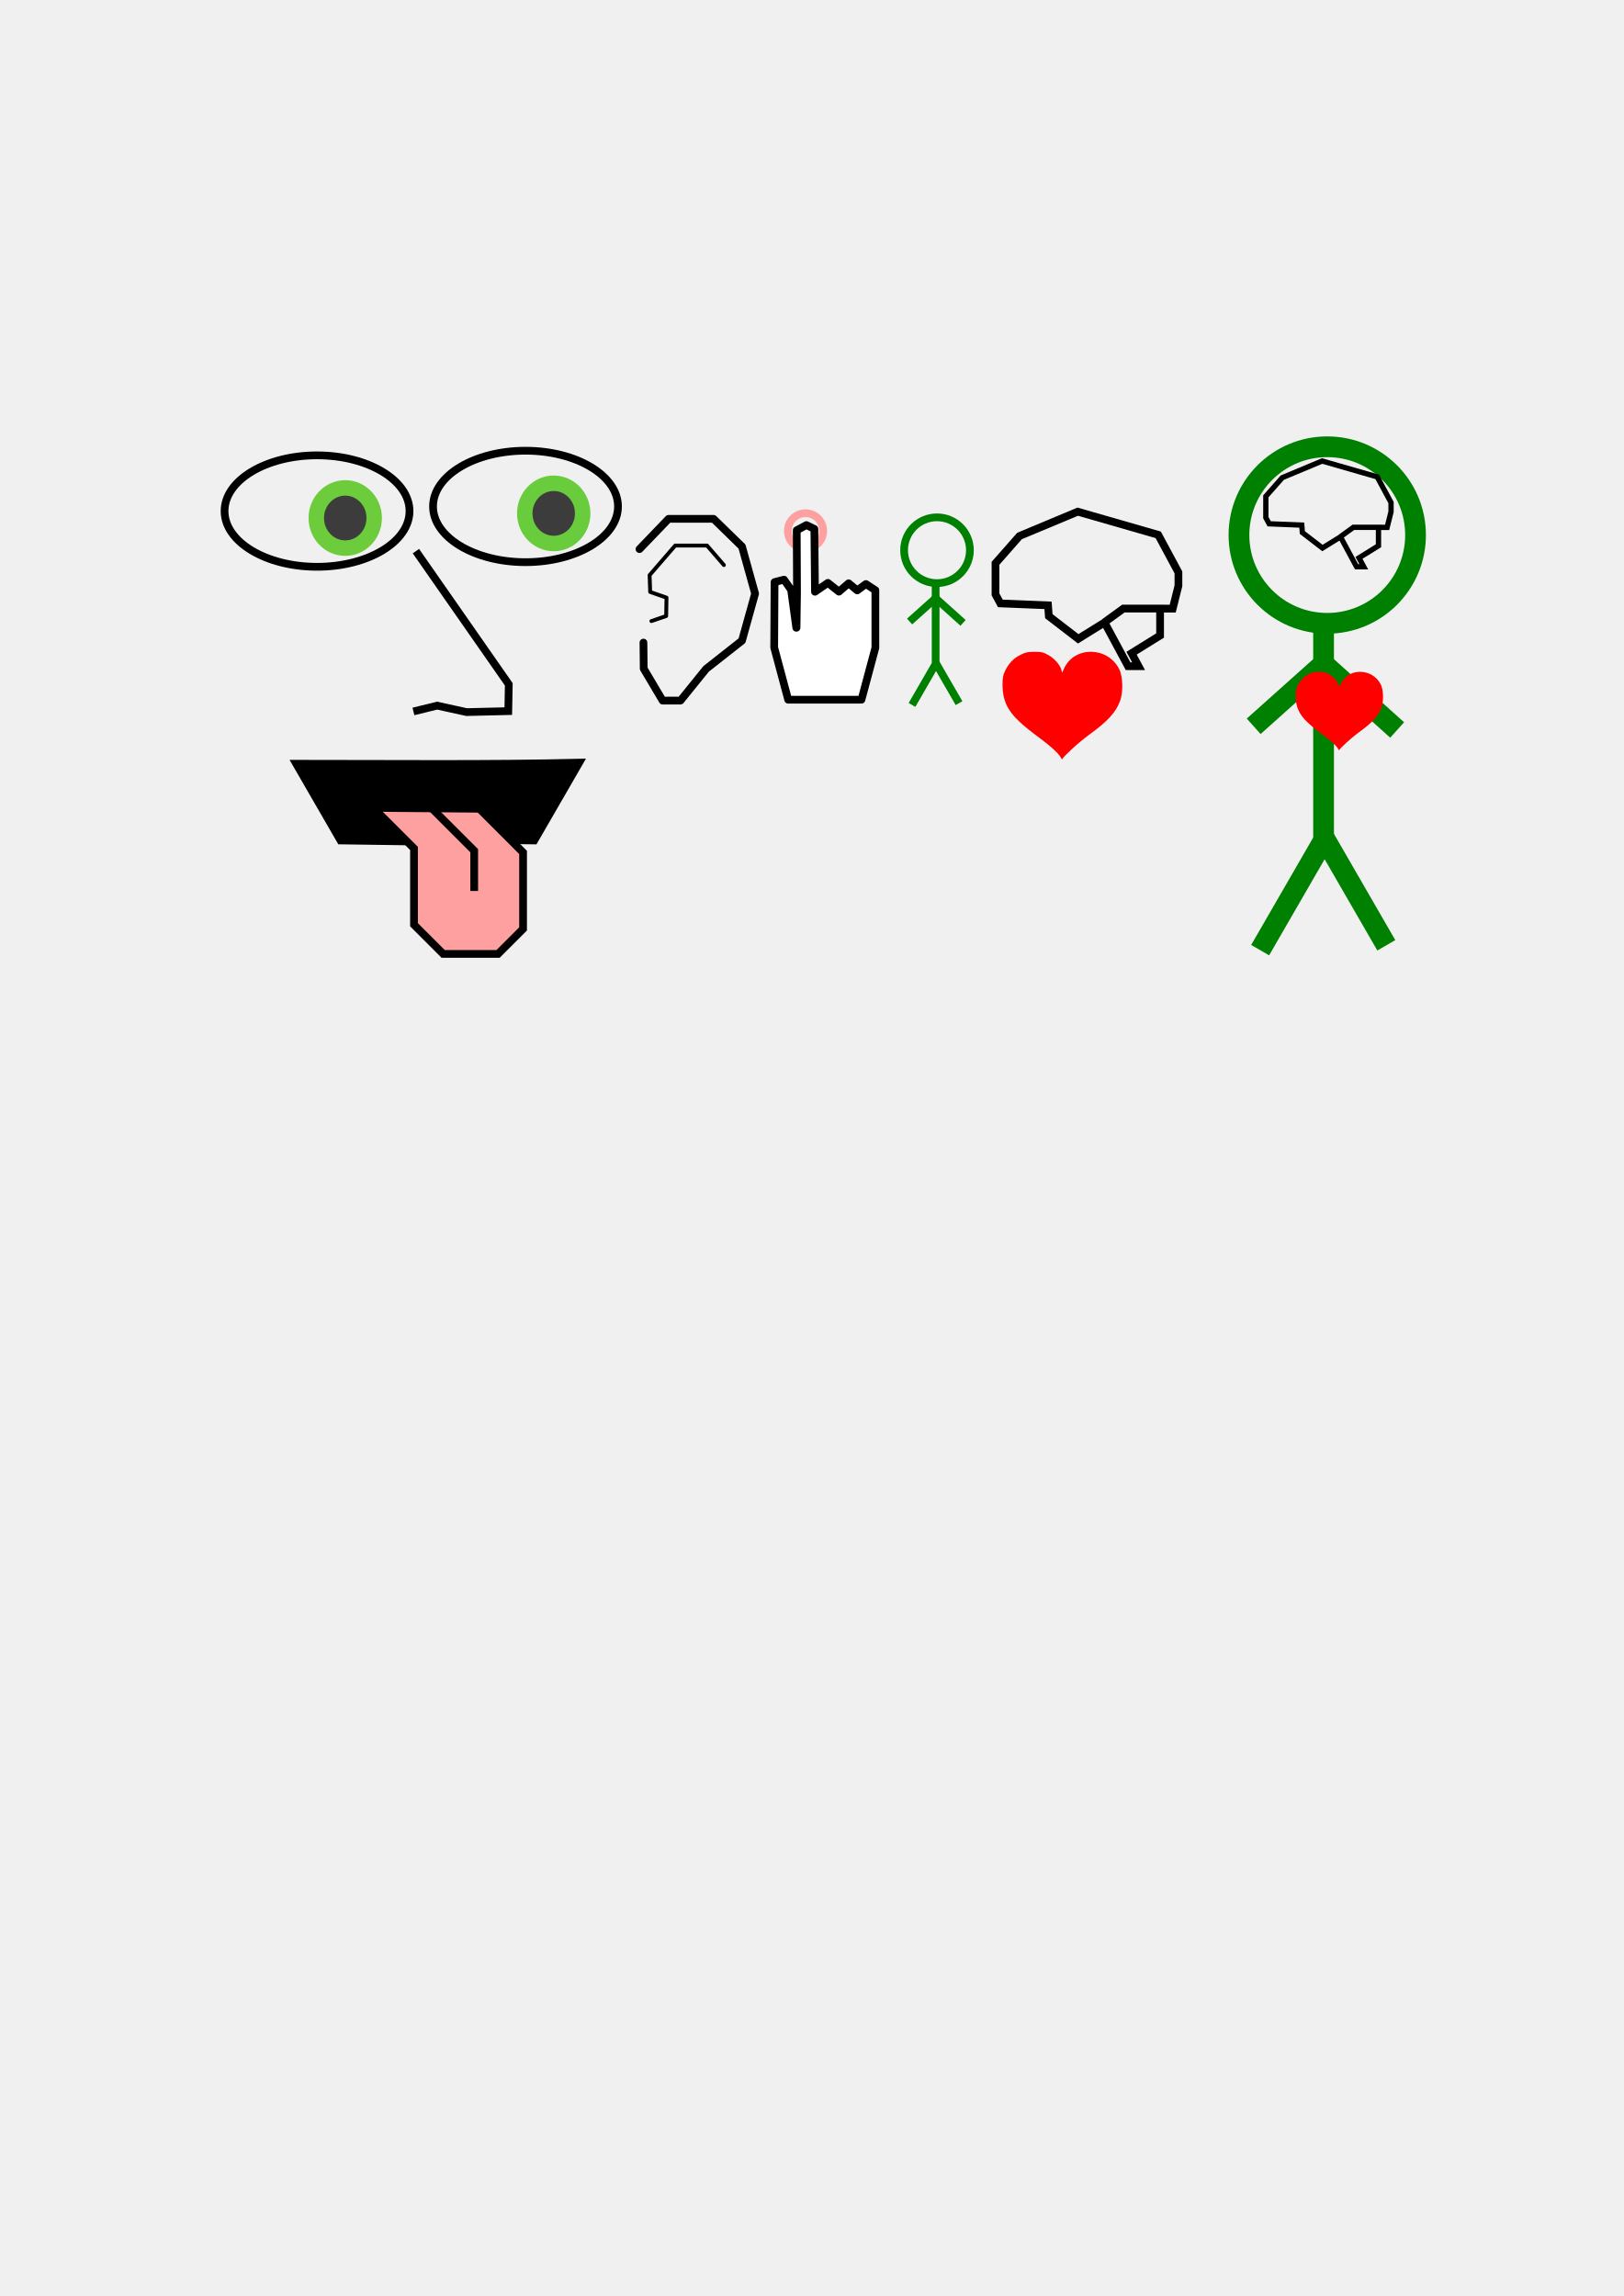
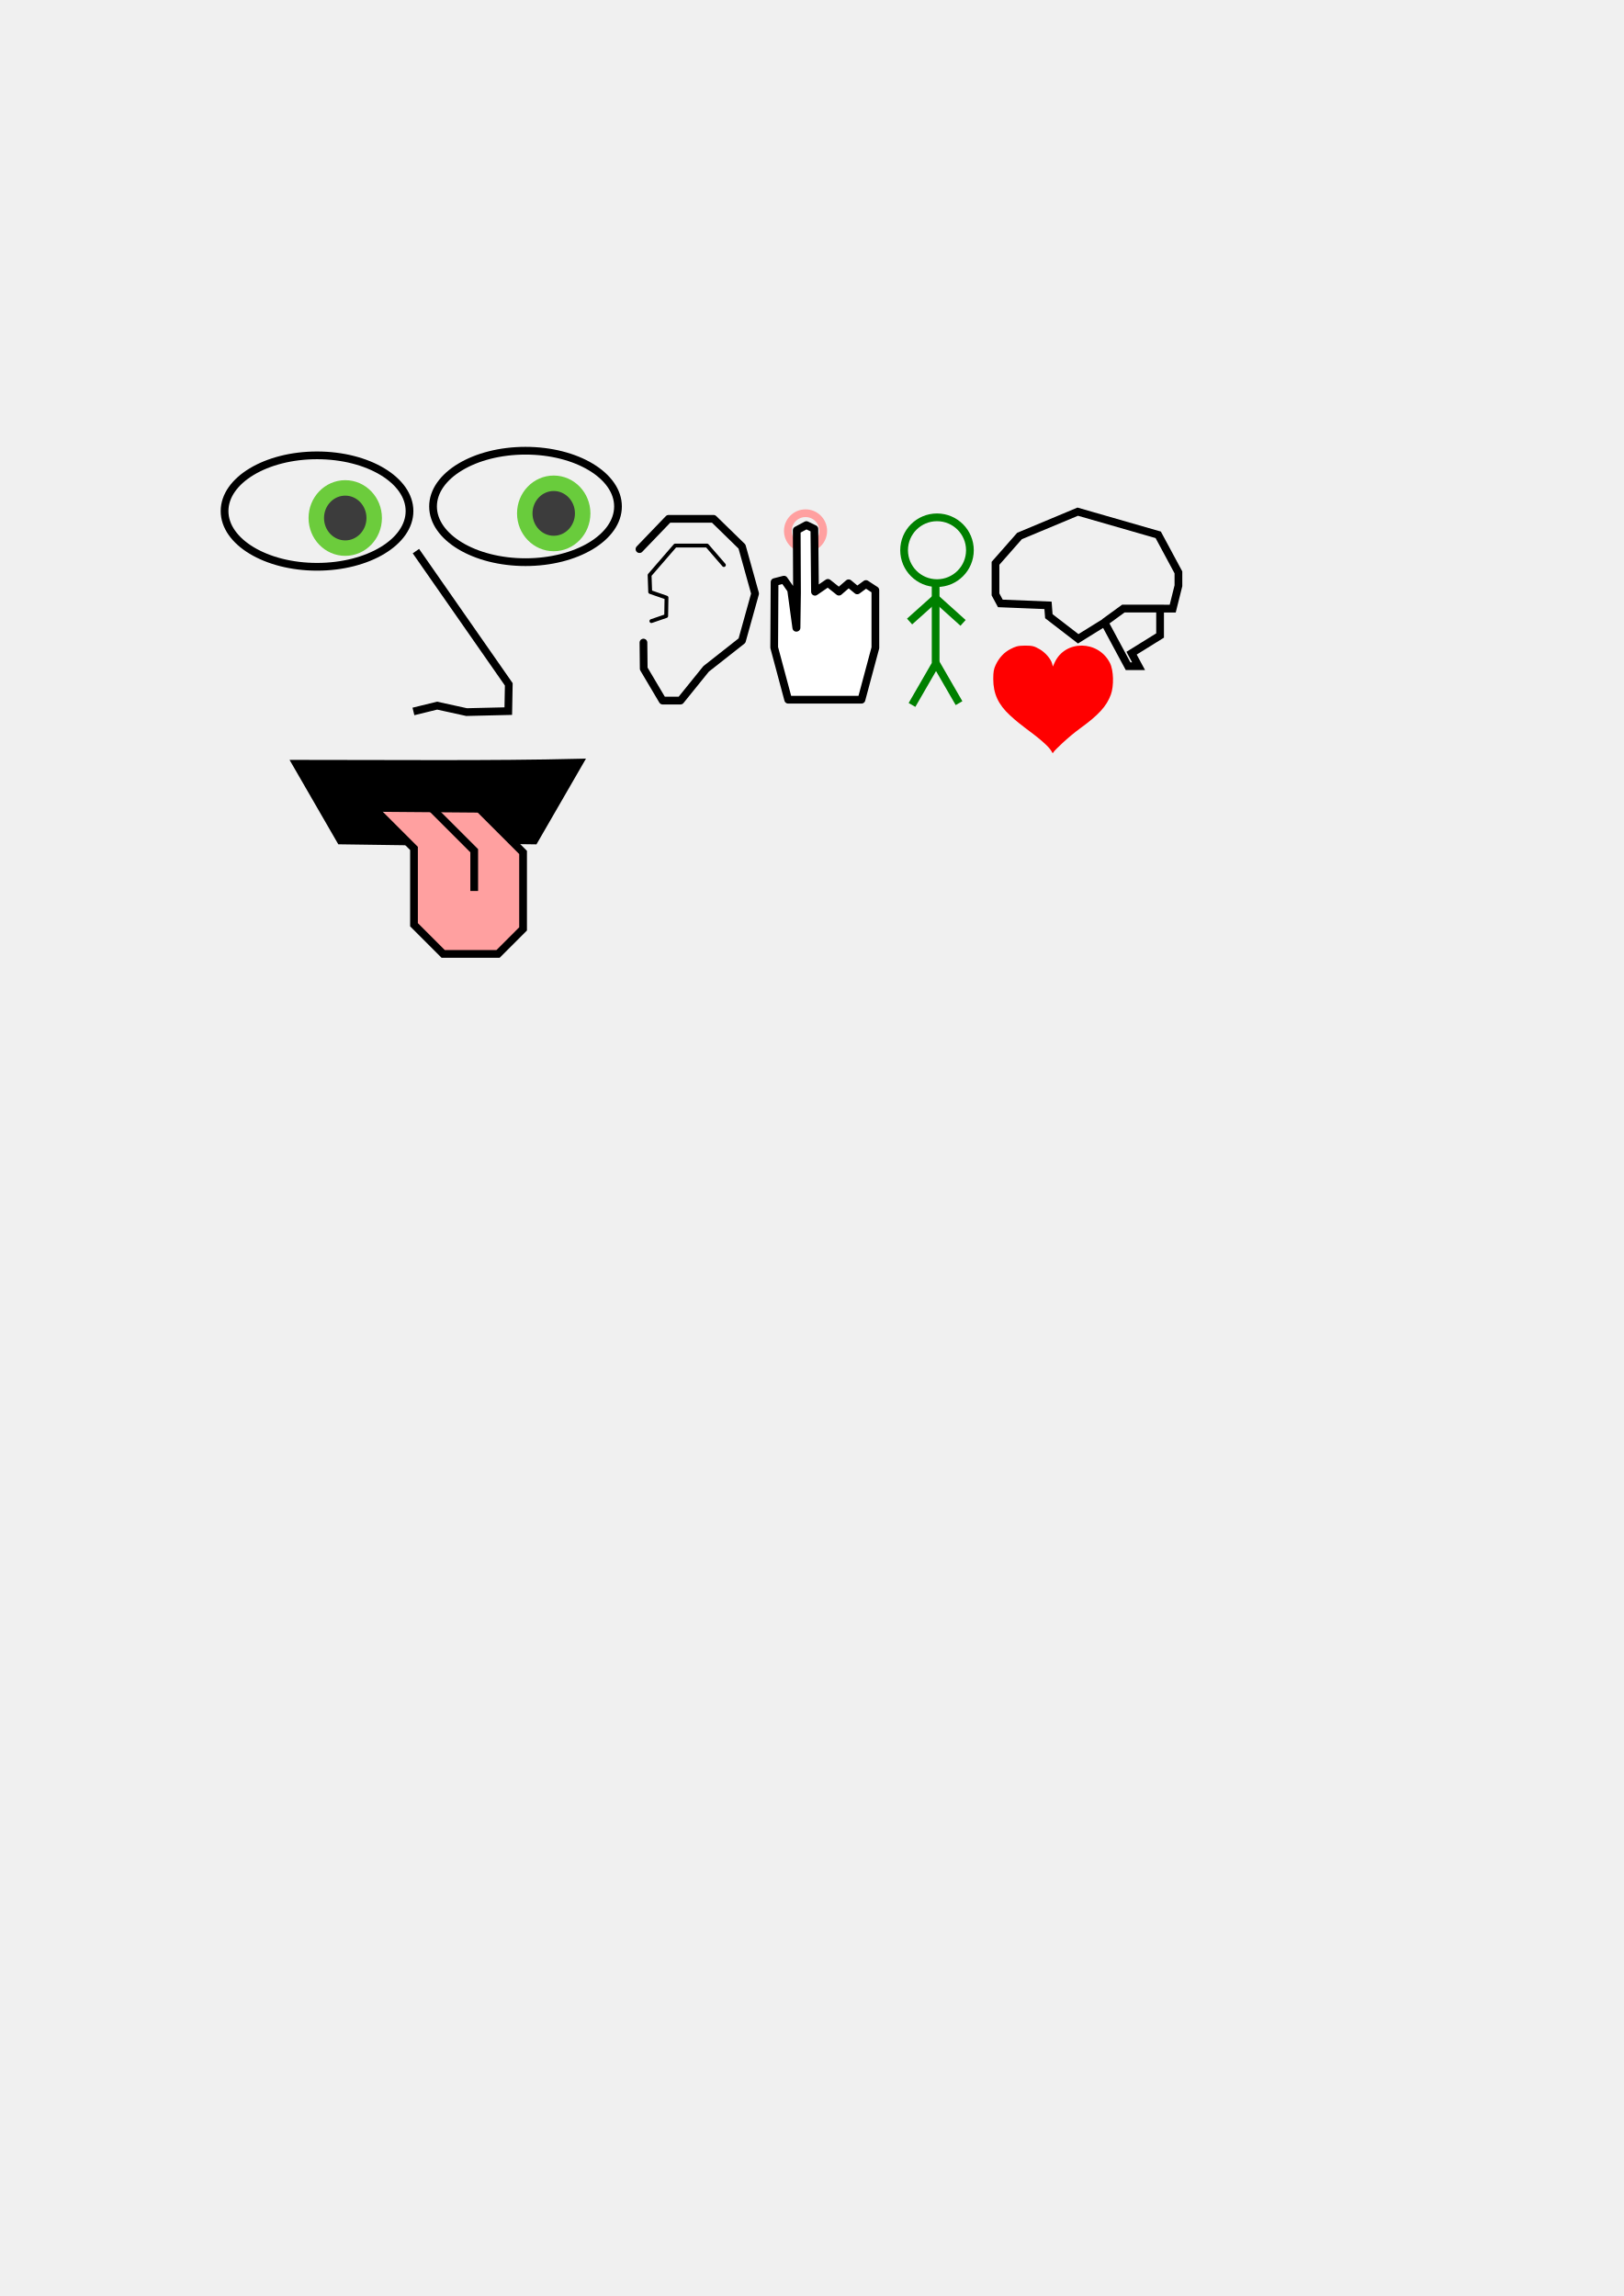
<svg xmlns="http://www.w3.org/2000/svg" width="210mm" height="297mm" viewBox="0 0 744.094 1052.362" id="svg2" version="1.1">
  <defs id="defs4">
    <marker style="overflow:visible" id="marker9420" refX="0.0" refY="0.0" orient="auto">
      <path transform="scale(0.8) translate(12.5,0)" style="fill-rule:evenodd;stroke:#000000;stroke-width:1pt;stroke-opacity:1;fill:#000000;fill-opacity:1" d="M 0.0,0.0 L 5.0,-5.0 L -12.5,0.0 L 5.0,5.0 L 0.0,0.0 z " id="path9422" />
    </marker>
    <marker orient="auto" refY="0.0" refX="0.0" id="marker9036" style="overflow:visible">
      <path id="path9038" d="M 0.0,0.0 L 5.0,-5.0 L -12.5,0.0 L 5.0,5.0 L 0.0,0.0 z " style="fill-rule:evenodd;stroke:#000000;stroke-width:1pt;stroke-opacity:1;fill:#000000;fill-opacity:1" transform="scale(0.8) translate(12.5,0)" />
    </marker>
    <marker orient="auto" refY="0.0" refX="0.0" id="marker8924" style="overflow:visible">
      <path id="path8926" d="M 0.0,0.0 L 5.0,-5.0 L -12.5,0.0 L 5.0,5.0 L 0.0,0.0 z " style="fill-rule:evenodd;stroke:#000000;stroke-width:1pt;stroke-opacity:1;fill:#000000;fill-opacity:1" transform="scale(0.8) translate(12.5,0)" />
    </marker>
    <marker orient="auto" refY="0.0" refX="0.0" id="marker8818" style="overflow:visible">
      <path id="path8820" d="M 0.0,0.0 L 5.0,-5.0 L -12.5,0.0 L 5.0,5.0 L 0.0,0.0 z " style="fill-rule:evenodd;stroke:#000000;stroke-width:1pt;stroke-opacity:1;fill:#000000;fill-opacity:1" transform="scale(0.8) translate(12.5,0)" />
    </marker>
    <marker orient="auto" refY="0.0" refX="0.0" id="marker8718" style="overflow:visible">
      <path id="path8720" d="M 0.0,0.0 L 5.0,-5.0 L -12.5,0.0 L 5.0,5.0 L 0.0,0.0 z " style="fill-rule:evenodd;stroke:#000000;stroke-width:1pt;stroke-opacity:1;fill:#000000;fill-opacity:1" transform="scale(0.8) translate(12.5,0)" />
    </marker>
    <marker orient="auto" refY="0.0" refX="0.0" id="marker8624" style="overflow:visible">
      <path id="path8626" d="M 0.0,0.0 L 5.0,-5.0 L -12.5,0.0 L 5.0,5.0 L 0.0,0.0 z " style="fill-rule:evenodd;stroke:#000000;stroke-width:1pt;stroke-opacity:1;fill:#000000;fill-opacity:1" transform="scale(0.8) translate(12.5,0)" />
    </marker>
    <marker orient="auto" refY="0.0" refX="0.0" id="marker8536" style="overflow:visible">
      <path id="path8538" d="M 0.0,0.0 L 5.0,-5.0 L -12.5,0.0 L 5.0,5.0 L 0.0,0.0 z " style="fill-rule:evenodd;stroke:#000000;stroke-width:1pt;stroke-opacity:1;fill:#000000;fill-opacity:1" transform="scale(0.8) translate(12.5,0)" />
    </marker>
    <marker orient="auto" refY="0.0" refX="0.0" id="marker8454" style="overflow:visible">
      <path id="path8456" d="M 0.0,0.0 L 5.0,-5.0 L -12.5,0.0 L 5.0,5.0 L 0.0,0.0 z " style="fill-rule:evenodd;stroke:#000000;stroke-width:1pt;stroke-opacity:1;fill:#000000;fill-opacity:1" transform="scale(0.8) translate(12.5,0)" />
    </marker>
    <marker orient="auto" refY="0.0" refX="0.0" id="marker8378" style="overflow:visible">
      <path id="path8380" d="M 0.0,0.0 L 5.0,-5.0 L -12.5,0.0 L 5.0,5.0 L 0.0,0.0 z " style="fill-rule:evenodd;stroke:#000000;stroke-width:1pt;stroke-opacity:1;fill:#000000;fill-opacity:1" transform="scale(0.8) translate(12.5,0)" />
    </marker>
    <marker orient="auto" refY="0.0" refX="0.0" id="marker8308" style="overflow:visible">
      <path id="path8310" d="M 0.0,0.0 L 5.0,-5.0 L -12.5,0.0 L 5.0,5.0 L 0.0,0.0 z " style="fill-rule:evenodd;stroke:#000000;stroke-width:1pt;stroke-opacity:1;fill:#000000;fill-opacity:1" transform="scale(0.8) translate(12.5,0)" />
    </marker>
    <marker orient="auto" refY="0.0" refX="0.0" id="marker8244" style="overflow:visible">
      <path id="path8246" d="M 0.0,0.0 L 5.0,-5.0 L -12.5,0.0 L 5.0,5.0 L 0.0,0.0 z " style="fill-rule:evenodd;stroke:#000000;stroke-width:1pt;stroke-opacity:1;fill:#000000;fill-opacity:1" transform="scale(0.8) translate(12.5,0)" />
    </marker>
    <marker orient="auto" refY="0.0" refX="0.0" id="marker8186" style="overflow:visible">
      <path id="path8188" d="M 0.0,0.0 L 5.0,-5.0 L -12.5,0.0 L 5.0,5.0 L 0.0,0.0 z " style="fill-rule:evenodd;stroke:#000000;stroke-width:1pt;stroke-opacity:1;fill:#000000;fill-opacity:1" transform="scale(0.8) translate(12.5,0)" />
    </marker>
    <marker orient="auto" refY="0.0" refX="0.0" id="marker8134" style="overflow:visible">
      <path id="path8136" d="M 0.0,0.0 L 5.0,-5.0 L -12.5,0.0 L 5.0,5.0 L 0.0,0.0 z " style="fill-rule:evenodd;stroke:#000000;stroke-width:1pt;stroke-opacity:1;fill:#000000;fill-opacity:1" transform="scale(0.8) translate(12.5,0)" />
    </marker>
    <marker orient="auto" refY="0.0" refX="0.0" id="marker8088" style="overflow:visible">
      <path id="path8090" d="M 0.0,0.0 L 5.0,-5.0 L -12.5,0.0 L 5.0,5.0 L 0.0,0.0 z " style="fill-rule:evenodd;stroke:#000000;stroke-width:1pt;stroke-opacity:1;fill:#000000;fill-opacity:1" transform="scale(0.8) translate(12.5,0)" />
    </marker>
    <marker orient="auto" refY="0.0" refX="0.0" id="marker8048" style="overflow:visible">
      <path id="path8050" d="M 0.0,0.0 L 5.0,-5.0 L -12.5,0.0 L 5.0,5.0 L 0.0,0.0 z " style="fill-rule:evenodd;stroke:#000000;stroke-width:1pt;stroke-opacity:1;fill:#000000;fill-opacity:1" transform="scale(0.8) translate(12.5,0)" />
    </marker>
    <marker orient="auto" refY="0.0" refX="0.0" id="marker8014" style="overflow:visible">
      <path id="path8016" d="M 0.0,0.0 L 5.0,-5.0 L -12.5,0.0 L 5.0,5.0 L 0.0,0.0 z " style="fill-rule:evenodd;stroke:#000000;stroke-width:1pt;stroke-opacity:1;fill:#000000;fill-opacity:1" transform="scale(0.8) translate(12.5,0)" />
    </marker>
    <marker orient="auto" refY="0.0" refX="0.0" id="marker7986" style="overflow:visible">
      <path id="path7988" d="M 0.0,0.0 L 5.0,-5.0 L -12.5,0.0 L 5.0,5.0 L 0.0,0.0 z " style="fill-rule:evenodd;stroke:#000000;stroke-width:1pt;stroke-opacity:1;fill:#000000;fill-opacity:1" transform="scale(0.8) translate(12.5,0)" />
    </marker>
    <marker orient="auto" refY="0.0" refX="0.0" id="Arrow1Lstart" style="overflow:visible">
      <path id="path7710" d="M 0.0,0.0 L 5.0,-5.0 L -12.5,0.0 L 5.0,5.0 L 0.0,0.0 z " style="fill-rule:evenodd;stroke:#000000;stroke-width:1pt;stroke-opacity:1;fill:#000000;fill-opacity:1" transform="scale(0.8) translate(12.5,0)" />
    </marker>
  </defs>
  <g id="layer1">
    <circle style="opacity:1;fill:none;fill-opacity:1;fill-rule:evenodd;stroke:#ffa0a0;stroke-width:3.543;stroke-linecap:round;stroke-linejoin:round;stroke-miterlimit:4;stroke-dasharray:none;stroke-dashoffset:0;stroke-opacity:1" id="path10046" cx="369.157" cy="243.339" r="8.106" />
    <path style="fill:#ffa0a0;fill-rule:evenodd;stroke:#000000;stroke-width:3.543;stroke-linecap:butt;stroke-linejoin:miter;stroke-miterlimit:4;stroke-dasharray:none;stroke-opacity:1;fill-opacity:1" d="m 218.9,369.902 20.813,20.813 0,35.04 -11.46,11.46 -25.16,0 -13.37,-13.37 0,-34.974 -16.499,-16.499" id="path4312" />
    <path d="" style="opacity:0.75;fill:#ffffff;fill-opacity:1;fill-rule:evenodd;stroke:#000000;stroke-width:2.4;stroke-linecap:round;stroke-linejoin:round;stroke-miterlimit:4;stroke-dasharray:none;stroke-dashoffset:0;stroke-opacity:1" id="path4142" r="59.448" cy="134.096" cx="132.697" />
    <path cx="132.697" cy="134.096" r="59.448" id="path4180" style="opacity:0.75;fill:#ffffff;fill-opacity:1;fill-rule:evenodd;stroke:#000000;stroke-width:2.4;stroke-linecap:round;stroke-linejoin:round;stroke-miterlimit:4;stroke-dasharray:none;stroke-dashoffset:0;stroke-opacity:1" d="" />
    <g id="g4205" transform="translate(-7.431059,-292.9961)">
      <g id="g4197">
        <ellipse style="opacity:0.75;fill:#000000;fill-opacity:1;fill-rule:evenodd;stroke:#40c000;stroke-width:7.087;stroke-linecap:round;stroke-linejoin:round;stroke-miterlimit:4;stroke-dasharray:none;stroke-dashoffset:0;stroke-opacity:1" id="path4152" cx="165.645" cy="530.427" rx="13.27" ry="13.801" />
        <ellipse style="opacity:1;fill:none;fill-opacity:1;fill-rule:evenodd;stroke:#000000;stroke-width:3.543;stroke-linecap:round;stroke-linejoin:round;stroke-miterlimit:4;stroke-dasharray:none;stroke-dashoffset:0;stroke-opacity:1" id="path4158" cx="152.721" cy="527.243" rx="42.379" ry="25.54" />
      </g>
      <g id="g4201">
        <ellipse ry="13.801" rx="13.27" cy="528.304" cx="261.187" id="ellipse4182" style="opacity:0.75;fill:#000000;fill-opacity:1;fill-rule:evenodd;stroke:#3cc000;stroke-width:7.087;stroke-linecap:round;stroke-linejoin:round;stroke-miterlimit:4;stroke-dasharray:none;stroke-dashoffset:0;stroke-opacity:1" />
        <ellipse ry="25.54" rx="42.379" cy="525.12" cx="248.263" id="ellipse4184" style="opacity:1;fill:none;fill-opacity:1;fill-rule:evenodd;stroke:#000000;stroke-width:3.543;stroke-linecap:round;stroke-linejoin:round;stroke-miterlimit:4;stroke-dasharray:none;stroke-dashoffset:0;stroke-opacity:1" />
      </g>
    </g>
    <g id="g4318" transform="translate(-36.09372,39.27846)">
      <path id="path4292" d="m 329.149,212.411 13.335,-13.885 20.608,0 13.032,12.703 6.005,21.566 -6.005,21.566 -16.443,12.941 -11.742,14.533 -8.183,0 -8.668,-14.635 -0.121,-11.953" style="fill:none;fill-rule:evenodd;stroke:#000000;stroke-width:3.543;stroke-linecap:round;stroke-linejoin:round;stroke-miterlimit:4;stroke-dasharray:none;stroke-opacity:1" />
      <path id="path4294" d="m 334.605,245.396 6.78,-2.326 0.145,-8.43 -7.477,-2.593 -0.265,-7.72 11.728,-13.549 14.589,0 7.724,8.922" style="fill:none;fill-rule:evenodd;stroke:#000000;stroke-width:1.772;stroke-linecap:round;stroke-linejoin:round;stroke-miterlimit:4;stroke-dasharray:none;stroke-opacity:1" />
    </g>
    <path style="fill:none;fill-rule:evenodd;stroke:#000000;stroke-width:3.543;stroke-linecap:butt;stroke-linejoin:miter;stroke-miterlimit:4;stroke-dasharray:none;stroke-opacity:1" d="m 190.597,252.607 42.562,61.062 -0.225,12.269 -19.109,0.452 -13.495,-2.964 -10.868,2.666" id="path4302" />
    <path style="fill:#000000;fill-opacity:1;fill-rule:evenodd;stroke:#000000;stroke-width:3.543;stroke-linecap:butt;stroke-linejoin:miter;stroke-miterlimit:4;stroke-dasharray:none;stroke-opacity:1" d="m 244.831,385.224 20.592,-35.666 c -40.352,0.975 -87.146,0.502 -129.664,0.502 l 20.302,35.164 29.349,0.41 -15.315,-15.353 50.367,0.41 15.177,14.407 z" id="path4316" />
    <path style="fill:none;fill-rule:evenodd;stroke:#000000;stroke-width:3.543;stroke-linecap:butt;stroke-linejoin:miter;stroke-miterlimit:4;stroke-dasharray:none;stroke-opacity:1" d="m 197.823,370.429 19.496,19.496 0,18.442" id="path4314" />
    <g id="g4201-8" style="fill:#ffff00;fill-opacity:0.196" transform="matrix(0.9099667,0,0,0.9099667,710.9714,891.7976)" />
    <g id="g4501" transform="matrix(0.9803854,0,0,0.9803854,600.9609,-148.0567)" style="stroke:#008000;stroke-opacity:1;stroke-width:3.614;stroke-miterlimit:4;stroke-dasharray:none">
      <circle style="opacity:1;fill:none;fill-opacity:0.098;fill-rule:evenodd;stroke:#008000;stroke-width:3.614;stroke-linecap:round;stroke-linejoin:round;stroke-miterlimit:4;stroke-dasharray:none;stroke-dashoffset:0;stroke-opacity:1" id="circle4503" cx="-174.99" cy="408.26" r="15.382" />
      <path style="fill:none;fill-opacity:0.098;fill-rule:evenodd;stroke:#008000;stroke-width:3.614;stroke-linecap:butt;stroke-linejoin:miter;stroke-miterlimit:4;stroke-dasharray:none;stroke-opacity:1" d="m -175.631,422.36 0,39.095 -11.05,19.138" id="path4505" />
      <path style="fill:none;fill-opacity:0.098;fill-rule:evenodd;stroke:#008000;stroke-width:3.614;stroke-linecap:butt;stroke-linejoin:miter;stroke-miterlimit:4;stroke-dasharray:none;stroke-opacity:1" d="m -175.631,460.815 10.932,18.935" id="path4507" />
      <path style="fill:none;fill-opacity:0.098;fill-rule:evenodd;stroke:#008000;stroke-width:3.614;stroke-linecap:butt;stroke-linejoin:miter;stroke-miterlimit:4;stroke-dasharray:none;stroke-opacity:1" d="m -187.808,441.588 12.177,-10.895 12.818,11.536" id="path4509" />
    </g>
    <g transform="matrix(0.9099667,0,0,0.9099667,710.9714,1165.798)" style="fill:#ffff00;fill-opacity:0.196" id="g5435" />
    <path style="fill:none;fill-rule:evenodd;stroke:#000000;stroke-width:3.543;stroke-linecap:butt;stroke-linejoin:miter;stroke-miterlimit:4;stroke-dasharray:none;stroke-opacity:1" d="m 531.669,278.962 5.751,0 2.617,-10.487 0,-6.12 -9.258,-17.221 -36.887,-10.614 -26.676,11.154 -11.014,12.513 0,14.246 2.225,4.138 21.847,0.884 0.382,4.975 13.458,10.363 12.07,-7.484 10.772,20.037 4.814,0 -3.205,-5.961 13.065,-8.101 0,-12.351 -16.822,0 -8.648,6.286" id="path7703" />
-     <g id="layer1-5" transform="matrix(0.08574414,0,0,0.08574414,459.2112,298.0727)">
+     <g id="layer1-5" transform="matrix(0.08574414,0,0,0.08574414,454.9686,295.2443)">
      <path style="fill:#ff0000" id="path2417" d="M 297.297,550.868 C 283.522,535.432 249.127,505.339 220.863,483.994 137.119,420.752 125.721,411.6 91.719,380.291 29.035,322.571 2.414,264.581 2.505,185.951 2.549,147.567 5.166,132.779 15.915,110.154 34.151,71.768 61.015,43.245 95.36,25.799 119.685,13.444 131.683,7.954 172.304,7.73 c 42.493,-0.235 51.439,4.72 76.435,18.452 30.425,16.714 61.74,52.436 68.213,77.811 l 3.998,15.672 9.86,-21.585 c 55.716,-121.973 233.598,-120.148 295.502,3.032 19.638,39.076 21.794,122.513 4.38,169.513 -22.715,61.309 -65.38,108.051 -164.006,179.677 -64.681,46.974 -137.885,118.046 -142.981,128.028 -5.915,11.588 -0.282,1.816 -26.408,-27.461 z" />
      <g id="g2221" transform="translate(129.2857,-64.28571)" />
-     </g>
-     <g style="stroke:#008000;stroke-width:3.614;stroke-miterlimit:4;stroke-dasharray:none;stroke-opacity:1" transform="matrix(2.630343,0,0,2.630343,1068.523,-828.6288)" id="g10024">
-       <circle r="15.382" cy="408.26" cx="-174.99" id="circle10026" style="opacity:1;fill:none;fill-opacity:0.098;fill-rule:evenodd;stroke:#008000;stroke-width:3.614;stroke-linecap:round;stroke-linejoin:round;stroke-miterlimit:4;stroke-dasharray:none;stroke-dashoffset:0;stroke-opacity:1" />
-       <path id="path10028" d="m -175.631,422.36 0,39.095 -11.05,19.138" style="fill:none;fill-opacity:0.098;fill-rule:evenodd;stroke:#008000;stroke-width:3.614;stroke-linecap:butt;stroke-linejoin:miter;stroke-miterlimit:4;stroke-dasharray:none;stroke-opacity:1" />
-       <path id="path10030" d="m -175.631,460.815 10.932,18.935" style="fill:none;fill-opacity:0.098;fill-rule:evenodd;stroke:#008000;stroke-width:3.614;stroke-linecap:butt;stroke-linejoin:miter;stroke-miterlimit:4;stroke-dasharray:none;stroke-opacity:1" />
-       <path id="path10032" d="m -187.808,441.588 12.177,-10.895 12.818,11.536" style="fill:none;fill-opacity:0.098;fill-rule:evenodd;stroke:#008000;stroke-width:3.614;stroke-linecap:butt;stroke-linejoin:miter;stroke-miterlimit:4;stroke-dasharray:none;stroke-opacity:1" />
-     </g>
-     <path id="path10034" d="m 631.743,241.716 3.936,0 1.791,-7.177 0,-4.188 -6.336,-11.786 -25.246,-7.265 -18.257,7.634 -7.538,8.564 0,9.75 1.523,2.832 14.952,0.605 0.261,3.405 9.21,7.092 8.261,-5.122 7.373,13.713 3.295,0 -2.193,-4.08 8.942,-5.544 0,-8.453 -11.513,0 -5.918,4.302" style="fill:none;fill-rule:evenodd;stroke:#000000;stroke-width:2.425;stroke-linecap:butt;stroke-linejoin:miter;stroke-miterlimit:4;stroke-dasharray:none;stroke-opacity:1" />
-     <g transform="matrix(0.0625422,0,0,0.0625422,593.6196,307.4427)" id="g10036">
-       <path d="M 297.297,550.868 C 283.522,535.432 249.127,505.339 220.863,483.994 137.119,420.752 125.721,411.6 91.719,380.291 29.035,322.571 2.414,264.581 2.505,185.951 2.549,147.567 5.166,132.779 15.915,110.154 34.151,71.768 61.015,43.245 95.36,25.799 119.685,13.444 131.683,7.954 172.304,7.73 c 42.493,-0.235 51.439,4.72 76.435,18.452 30.425,16.714 61.74,52.436 68.213,77.811 l 3.998,15.672 9.86,-21.585 c 55.716,-121.973 233.598,-120.148 295.502,3.032 19.638,39.076 21.794,122.513 4.38,169.513 -22.715,61.309 -65.38,108.051 -164.006,179.677 -64.681,46.974 -137.885,118.046 -142.981,128.028 -5.915,11.588 -0.282,1.816 -26.408,-27.461 z" id="path10038" style="fill:#ff0000" />
-       <g transform="translate(129.2857,-64.28571)" id="g10040" />
    </g>
    <path style="fill:#ffffff;fill-opacity:1;fill-rule:evenodd;stroke:#000000;stroke-width:3.543;stroke-linecap:round;stroke-linejoin:round;stroke-miterlimit:4;stroke-dasharray:none;stroke-opacity:1" d="m 364.918,287.739 -2.375,-17.397 -3.27,-4.661 -4.314,1.118 -0.169,29.986 6.41,23.923 33.58,0 6.373,-23.785 0,-26.407 -4.324,-2.827 -3.986,2.914 -3.937,-3.254 -4.443,3.838 -5.066,-4.023 -5.916,4.059 -0.277,-28.787 -3.655,-1.769 -4.433,2.374 0.127,28.548 -0.221,16.122 z" id="path10044" />
  </g>
</svg>
